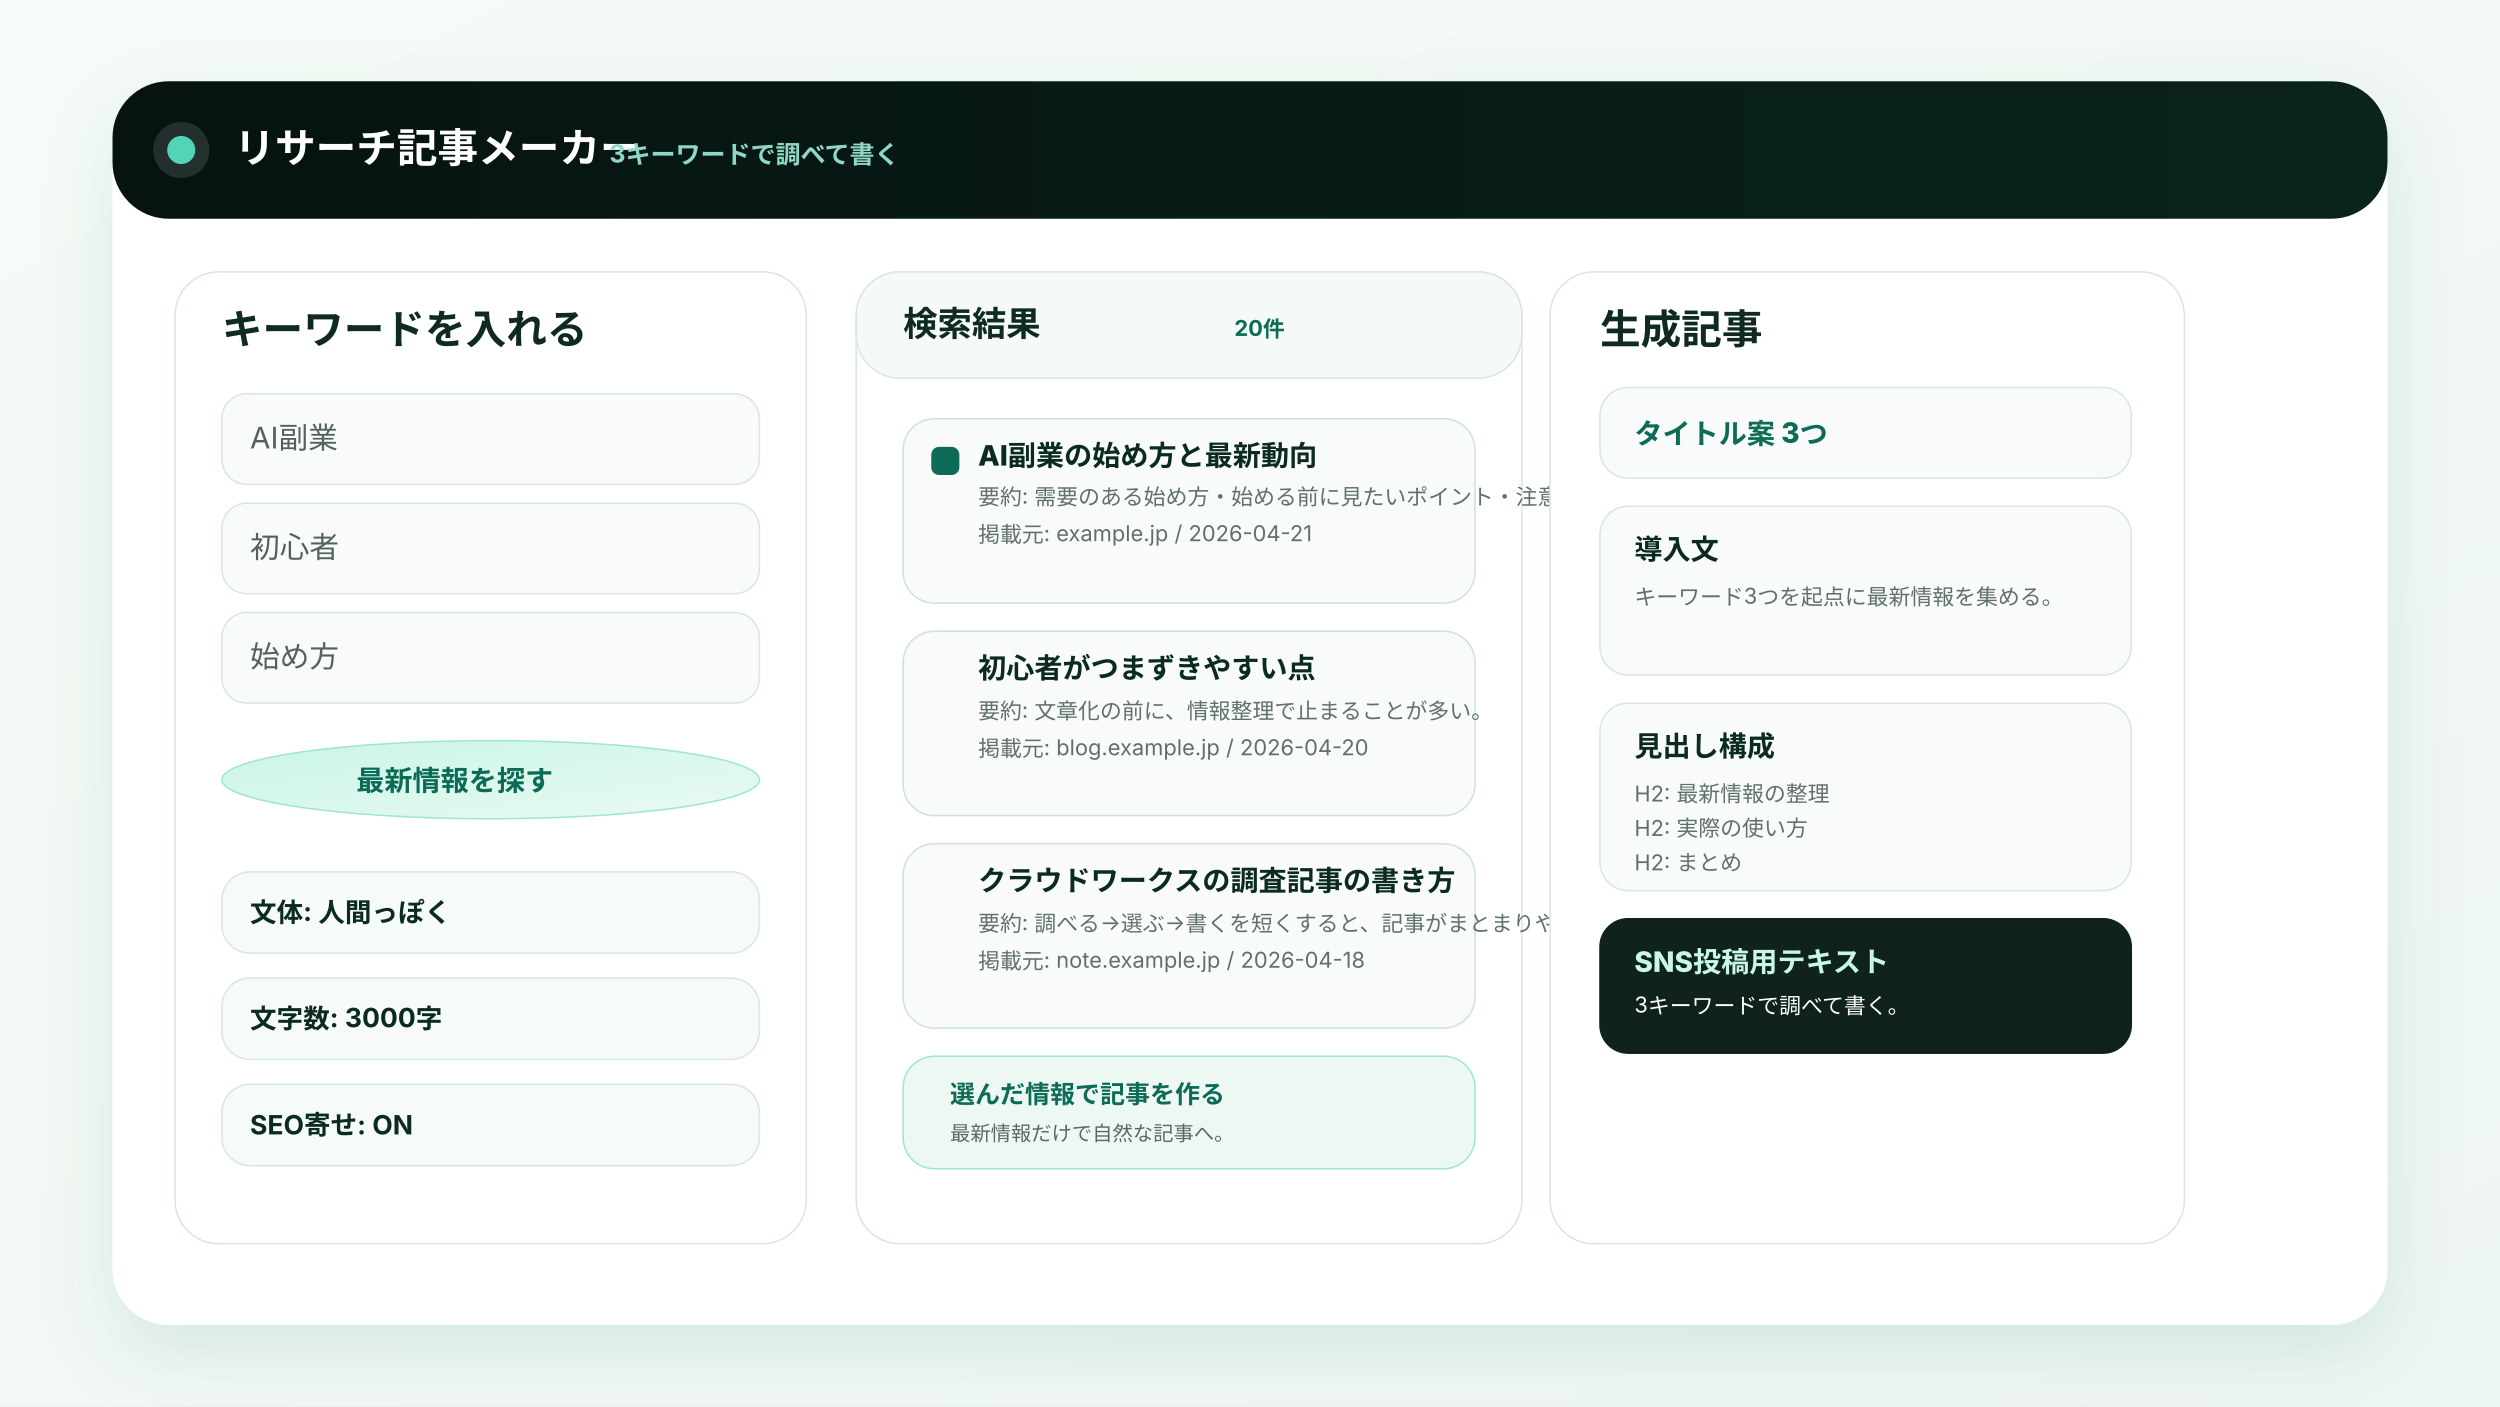
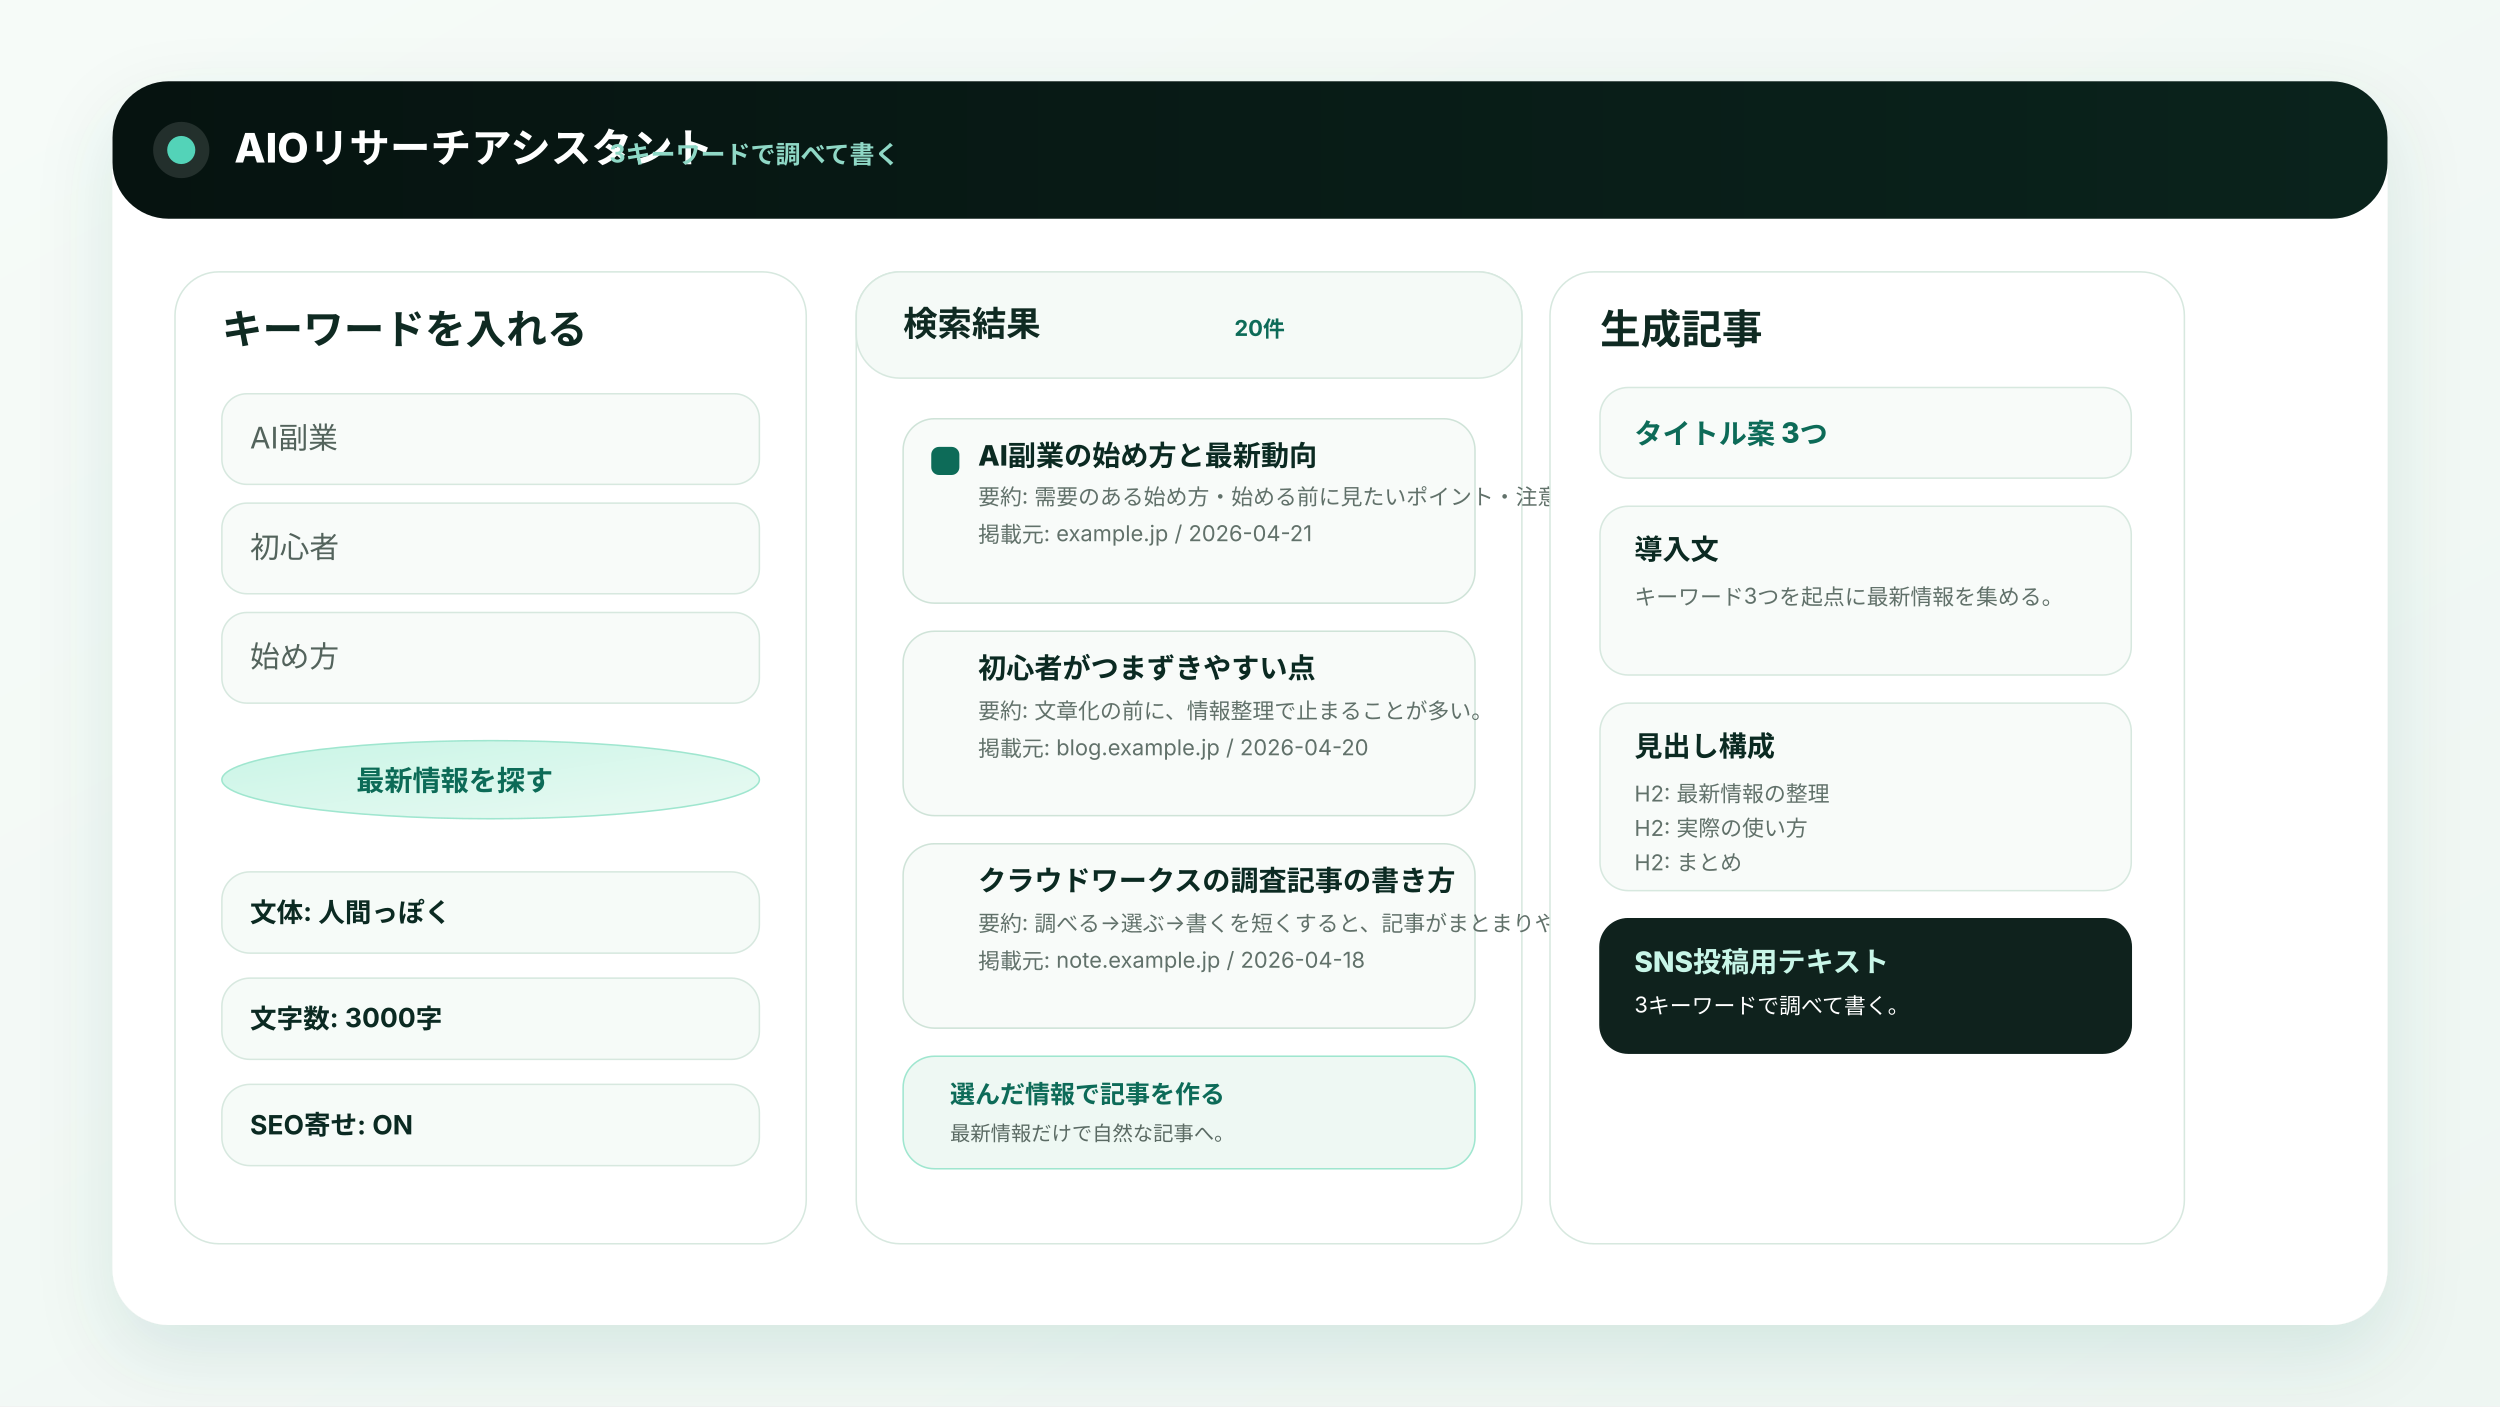
<svg xmlns="http://www.w3.org/2000/svg" width="1600" height="900" viewBox="0 0 1600 900" fill="none">
  <defs>
    <linearGradient id="bg" x1="0" y1="0" x2="1" y2="1">
      <stop offset="0%" stop-color="#f6fbf8" />
      <stop offset="100%" stop-color="#eef6f2" />
    </linearGradient>
    <linearGradient id="nav" x1="0" y1="0" x2="1" y2="0">
      <stop offset="0%" stop-color="#061310" />
      <stop offset="100%" stop-color="#0a231c" />
    </linearGradient>
    <linearGradient id="pill" x1="0" y1="0" x2="1" y2="1">
      <stop offset="0%" stop-color="#c9f5e6" />
      <stop offset="100%" stop-color="#eafaf3" />
    </linearGradient>
    <filter id="shadow" x="-20%" y="-20%" width="140%" height="140%">
      <feDropShadow dx="0" dy="18" stdDeviation="24" flood-color="#0d6b58" flood-opacity=".12" />
    </filter>
  </defs>
  <rect width="1600" height="900" fill="url(#bg)" />
  <rect x="72" y="52" width="1456" height="796" rx="36" fill="#ffffff" filter="url(#shadow)" />
  <rect x="72" y="52" width="1456" height="88" rx="36" fill="url(#nav)" />
  <circle cx="116" cy="96" r="18" fill="#fff" fill-opacity=".12" />
  <circle cx="116" cy="96" r="9" fill="#53d3b8" />
-   <text x="150" y="104" fill="#ffffff" font-family="system-ui, -apple-system, BlinkMacSystemFont, 'Segoe UI', sans-serif" font-size="26" font-weight="800">リサーチ記事メーカー</text>
+   <text x="150" y="104" fill="#ffffff" font-family="system-ui, -apple-system, BlinkMacSystemFont, 'Segoe UI', sans-serif" font-size="26" font-weight="800">AIOリサーチアシスタント</text>
  <text x="390" y="104" fill="#8fd8c6" font-family="system-ui, -apple-system, BlinkMacSystemFont, 'Segoe UI', sans-serif" font-size="16" font-weight="700">3キーワードで調べて書く</text>
  <rect x="112" y="174" width="404" height="622" rx="28" fill="#fff" stroke="#d7e8df" />
  <text x="142" y="220" fill="#0f2a22" font-family="system-ui, -apple-system, BlinkMacSystemFont, 'Segoe UI', sans-serif" font-size="26" font-weight="800">キーワードを入れる</text>
  <rect x="142" y="252" width="344" height="58" rx="16" fill="#f8fbf9" stroke="#d7e8df" />
  <text x="160" y="287" fill="#53635c" font-family="system-ui, -apple-system, BlinkMacSystemFont, 'Segoe UI', sans-serif" font-size="19">AI副業</text>
  <rect x="142" y="322" width="344" height="58" rx="16" fill="#f8fbf9" stroke="#d7e8df" />
  <text x="160" y="357" fill="#53635c" font-family="system-ui, -apple-system, BlinkMacSystemFont, 'Segoe UI', sans-serif" font-size="19">初心者</text>
  <rect x="142" y="392" width="344" height="58" rx="16" fill="#f8fbf9" stroke="#d7e8df" />
  <text x="160" y="427" fill="#53635c" font-family="system-ui, -apple-system, BlinkMacSystemFont, 'Segoe UI', sans-serif" font-size="19">始め方</text>
  <rect x="142" y="474" width="344" height="50" rx="999" fill="url(#pill)" stroke="#9fe6cf" />
  <text x="228" y="506" fill="#0c6b57" font-family="system-ui, -apple-system, BlinkMacSystemFont, 'Segoe UI', sans-serif" font-size="18" font-weight="800">最新情報を探す</text>
  <rect x="142" y="558" width="344" height="52" rx="18" fill="#f6fbf8" stroke="#d7e8df" />
  <text x="160" y="590" fill="#0b2a22" font-family="system-ui, -apple-system, BlinkMacSystemFont, 'Segoe UI', sans-serif" font-size="17" font-weight="700">文体: 人間っぽく</text>
  <rect x="142" y="626" width="344" height="52" rx="18" fill="#f6fbf8" stroke="#d7e8df" />
  <text x="160" y="658" fill="#0b2a22" font-family="system-ui, -apple-system, BlinkMacSystemFont, 'Segoe UI', sans-serif" font-size="17" font-weight="700">文字数: 3000字</text>
  <rect x="142" y="694" width="344" height="52" rx="18" fill="#f6fbf8" stroke="#d7e8df" />
  <text x="160" y="726" fill="#0b2a22" font-family="system-ui, -apple-system, BlinkMacSystemFont, 'Segoe UI', sans-serif" font-size="17" font-weight="700">SEO寄せ: ON</text>
  <rect x="548" y="174" width="426" height="622" rx="28" fill="#fff" stroke="#d7e8df" />
  <rect x="548" y="174" width="426" height="68" rx="28" fill="#f5faf7" stroke="#d7e8df" />
  <text x="578" y="215" fill="#0f2a22" font-family="system-ui, -apple-system, BlinkMacSystemFont, 'Segoe UI', sans-serif" font-size="22" font-weight="800">検索結果</text>
  <text x="790" y="215" fill="#0d6b58" font-family="system-ui, -apple-system, BlinkMacSystemFont, 'Segoe UI', sans-serif" font-size="14" font-weight="700">20件</text>
  <rect x="578" y="268" width="366" height="118" rx="20" fill="#f8fbf9" stroke="#cfe3d8" />
  <rect x="596" y="286" width="18" height="18" rx="5" fill="#0d6b58" />
  <text x="626" y="298" fill="#0b2a22" font-family="system-ui, -apple-system, BlinkMacSystemFont, 'Segoe UI', sans-serif" font-size="18" font-weight="800">AI副業の始め方と最新動向</text>
  <text x="626" y="323" fill="#61716a" font-family="system-ui, -apple-system, BlinkMacSystemFont, 'Segoe UI', sans-serif" font-size="14">要約: 需要のある始め方・始める前に見たいポイント・注意点を整理。</text>
  <text x="626" y="347" fill="#61716a" font-family="system-ui, -apple-system, BlinkMacSystemFont, 'Segoe UI', sans-serif" font-size="14">掲載元: example.jp / 2026-04-21</text>
  <rect x="578" y="404" width="366" height="118" rx="20" fill="#f8fbf9" stroke="#cfe3d8" />
  <text x="626" y="434" fill="#0b2a22" font-family="system-ui, -apple-system, BlinkMacSystemFont, 'Segoe UI', sans-serif" font-size="18" font-weight="800">初心者がつまずきやすい点</text>
  <text x="626" y="460" fill="#61716a" font-family="system-ui, -apple-system, BlinkMacSystemFont, 'Segoe UI', sans-serif" font-size="14">要約: 文章化の前に、情報整理で止まることが多い。</text>
  <text x="626" y="484" fill="#61716a" font-family="system-ui, -apple-system, BlinkMacSystemFont, 'Segoe UI', sans-serif" font-size="14">掲載元: blog.example.jp / 2026-04-20</text>
  <rect x="578" y="540" width="366" height="118" rx="20" fill="#f8fbf9" stroke="#cfe3d8" />
  <text x="626" y="570" fill="#0b2a22" font-family="system-ui, -apple-system, BlinkMacSystemFont, 'Segoe UI', sans-serif" font-size="18" font-weight="800">クラウドワークスの調査記事の書き方</text>
  <text x="626" y="596" fill="#61716a" font-family="system-ui, -apple-system, BlinkMacSystemFont, 'Segoe UI', sans-serif" font-size="14">要約: 調べる→選ぶ→書くを短くすると、記事がまとまりやすい。</text>
  <text x="626" y="620" fill="#61716a" font-family="system-ui, -apple-system, BlinkMacSystemFont, 'Segoe UI', sans-serif" font-size="14">掲載元: note.example.jp / 2026-04-18</text>
  <rect x="578" y="676" width="366" height="72" rx="20" fill="#eef8f3" stroke="#9fe6cf" />
  <text x="608" y="706" fill="#0d6b58" font-family="system-ui, -apple-system, BlinkMacSystemFont, 'Segoe UI', sans-serif" font-size="16" font-weight="800">選んだ情報で記事を作る</text>
  <text x="608" y="730" fill="#5a6a63" font-family="system-ui, -apple-system, BlinkMacSystemFont, 'Segoe UI', sans-serif" font-size="13">最新情報だけで自然な記事へ。</text>
  <rect x="992" y="174" width="406" height="622" rx="28" fill="#fff" stroke="#d7e8df" />
  <text x="1024" y="220" fill="#0f2a22" font-family="system-ui, -apple-system, BlinkMacSystemFont, 'Segoe UI', sans-serif" font-size="26" font-weight="800">生成記事</text>
  <rect x="1024" y="248" width="340" height="58" rx="18" fill="#f8fbf9" stroke="#d7e8df" />
  <text x="1046" y="284" fill="#0d6b58" font-family="system-ui, -apple-system, BlinkMacSystemFont, 'Segoe UI', sans-serif" font-size="18" font-weight="800">タイトル案 3つ</text>
  <rect x="1024" y="324" width="340" height="108" rx="18" fill="#f8fbf9" stroke="#d7e8df" />
  <text x="1046" y="358" fill="#0b2a22" font-family="system-ui, -apple-system, BlinkMacSystemFont, 'Segoe UI', sans-serif" font-size="18" font-weight="700">導入文</text>
  <text x="1046" y="387" fill="#61716a" font-family="system-ui, -apple-system, BlinkMacSystemFont, 'Segoe UI', sans-serif" font-size="14">キーワード3つを起点に最新情報を集める。</text>
  <rect x="1024" y="450" width="340" height="120" rx="18" fill="#f8fbf9" stroke="#d7e8df" />
  <text x="1046" y="484" fill="#0b2a22" font-family="system-ui, -apple-system, BlinkMacSystemFont, 'Segoe UI', sans-serif" font-size="18" font-weight="700">見出し構成</text>
  <text x="1046" y="513" fill="#61716a" font-family="system-ui, -apple-system, BlinkMacSystemFont, 'Segoe UI', sans-serif" font-size="14">H2: 最新情報の整理</text>
  <text x="1046" y="535" fill="#61716a" font-family="system-ui, -apple-system, BlinkMacSystemFont, 'Segoe UI', sans-serif" font-size="14">H2: 実際の使い方</text>
  <text x="1046" y="557" fill="#61716a" font-family="system-ui, -apple-system, BlinkMacSystemFont, 'Segoe UI', sans-serif" font-size="14">H2: まとめ</text>
  <rect x="1024" y="588" width="340" height="86" rx="18" fill="#0f221d" stroke="#0f221d" />
  <text x="1046" y="622" fill="#c8f6e8" font-family="system-ui, -apple-system, BlinkMacSystemFont, 'Segoe UI', sans-serif" font-size="18" font-weight="800">SNS投稿用テキスト</text>
  <text x="1046" y="648" fill="#ffffff" font-family="system-ui, -apple-system, BlinkMacSystemFont, 'Segoe UI', sans-serif" font-size="14">3キーワードで調べて書く。</text>
</svg>
